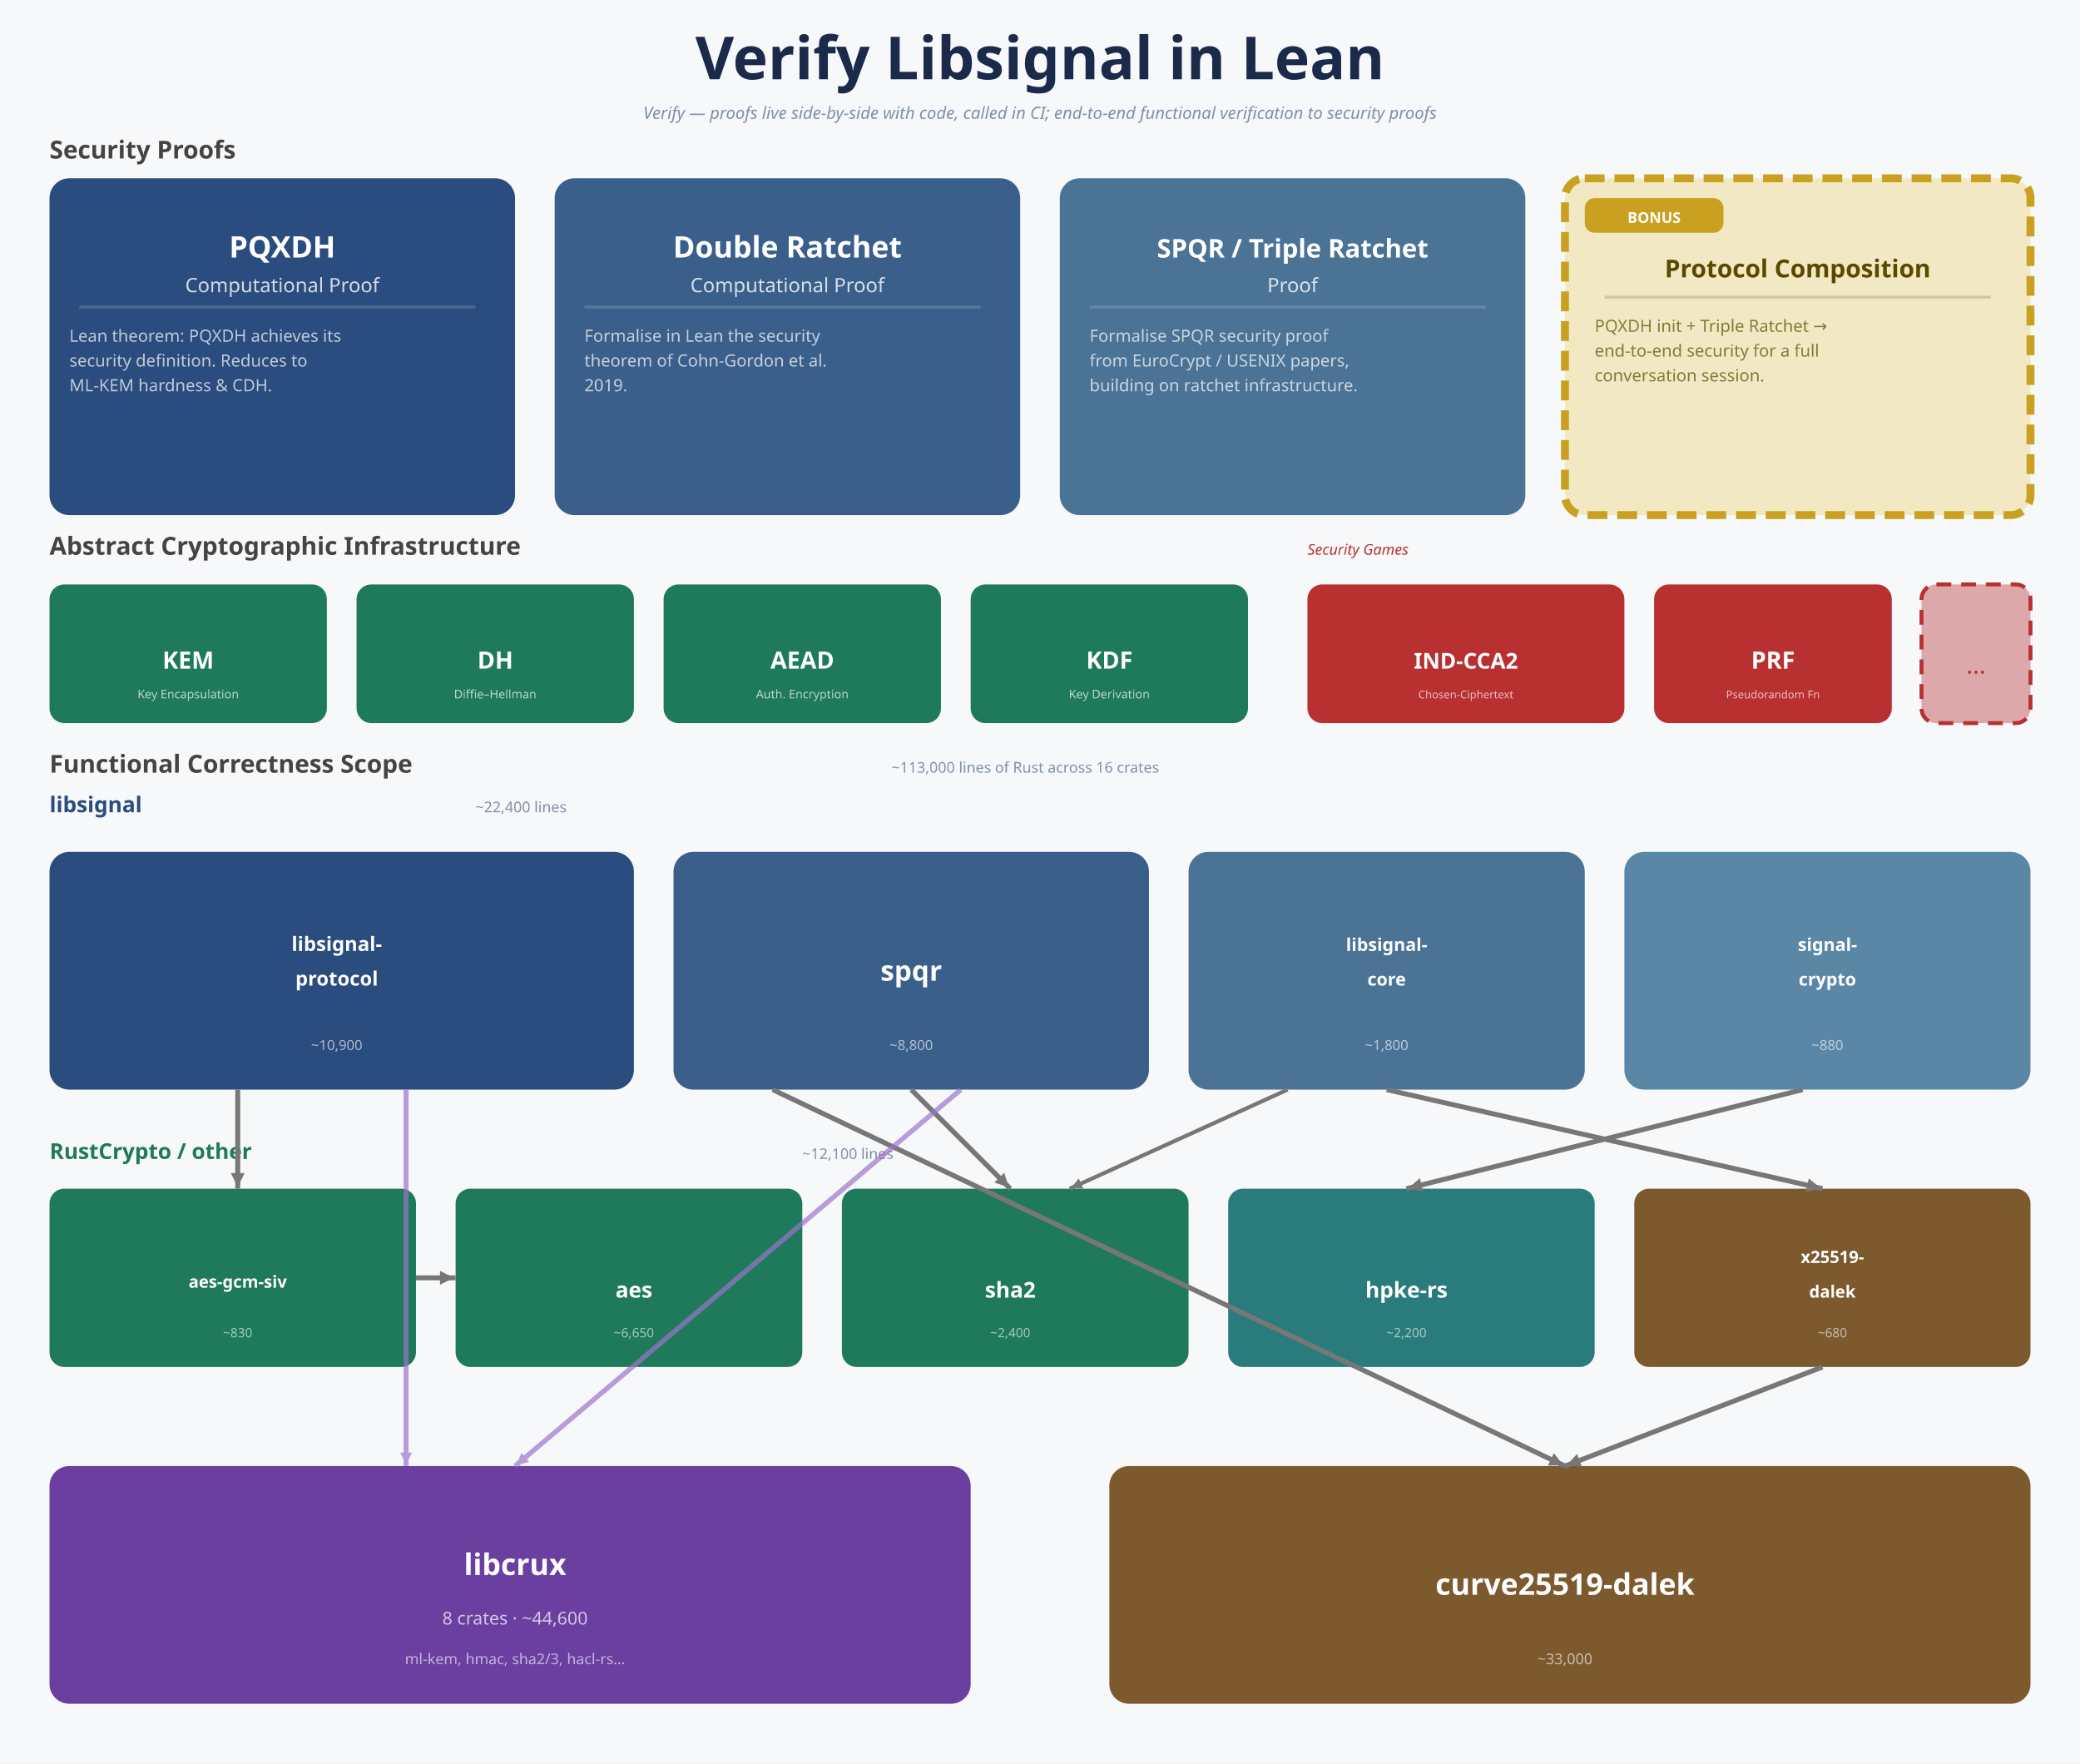
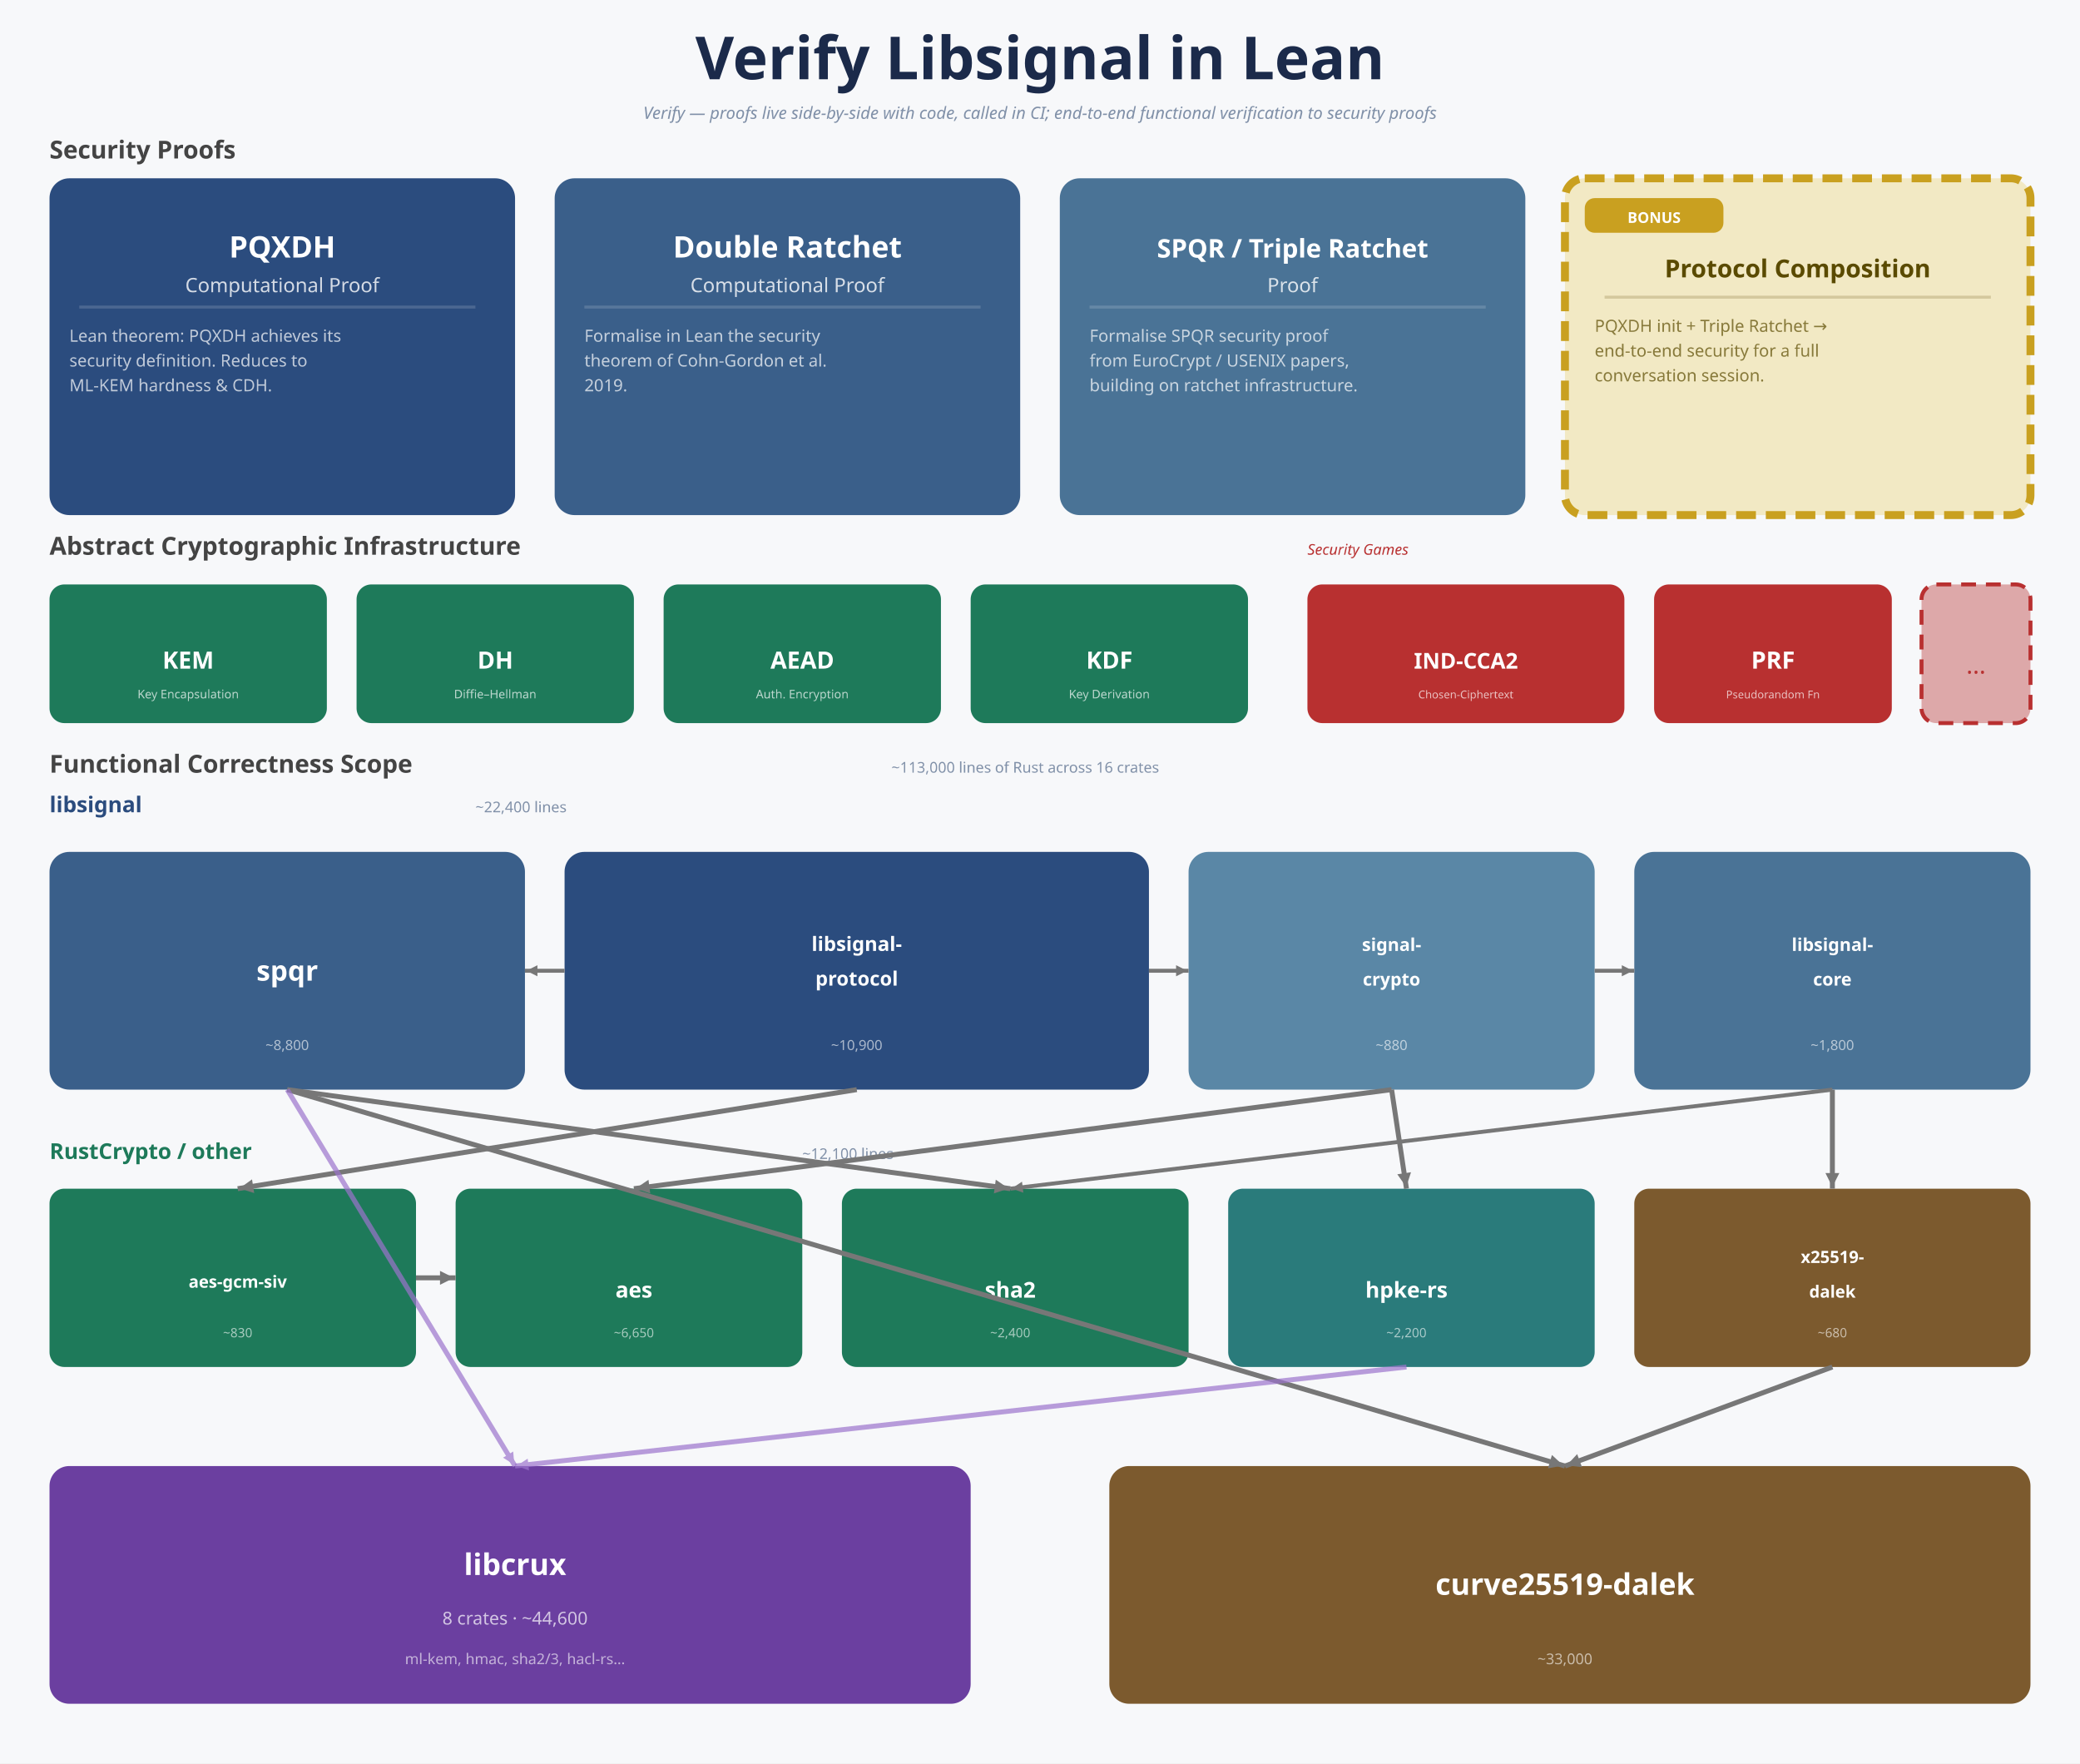
<svg xmlns="http://www.w3.org/2000/svg" viewBox="0 0 210 178" width="210mm" height="178mm">
  <defs>
    <marker id="dep" viewBox="0 0 10 10" refX="9" refY="5" markerWidth="3" markerHeight="3" orient="auto">
      <path d="M 0 1 L 8 5 L 0 9 z" fill="#A07040" />
    </marker>
    <marker id="arr" viewBox="0 0 10 10" refX="9" refY="5" markerWidth="3.5" markerHeight="3.5" orient="auto">
      <path d="M 0 1 L 8 5 L 0 9 z" fill="#777" />
    </marker>
    <marker id="arr-p" viewBox="0 0 10 10" refX="9" refY="5" markerWidth="3" markerHeight="3" orient="auto">
      <path d="M 0 1 L 8 5 L 0 9 z" fill="#9B74CC" />
    </marker>
  </defs>
  <rect width="210" height="178" fill="#F7F8FA" />
  <text x="105" y="8" font-size="6" font-weight="bold" fill="#1B2A4A" text-anchor="middle" font-family="sans-serif">Verify Libsignal in Lean</text>
  <text x="105" y="12" font-size="1.7" fill="#8090A8" text-anchor="middle" font-style="italic" font-family="sans-serif">Verify — proofs live side-by-side with code, called in CI; end-to-end functional verification to security proofs</text>
  <text x="5" y="16" font-size="2.5" font-weight="bold" fill="#444" font-family="sans-serif">Security Proofs</text>
  <rect x="5" y="18" width="47" height="34" rx="2" fill="#2B4C7E" />
  <text x="28.5" y="26" font-size="3" font-weight="bold" fill="white" text-anchor="middle" font-family="sans-serif">PQXDH</text>
  <text x="28.5" y="29.5" font-size="2" fill="white" opacity="0.8" text-anchor="middle" font-family="sans-serif">Computational Proof</text>
  <line x1="8" y1="31" x2="48" y2="31" stroke="white" stroke-opacity="0.15" stroke-width="0.3" />
  <text x="7" y="34.5" font-size="1.7" fill="white" opacity="0.7" font-family="sans-serif">Lean theorem: PQXDH achieves its</text>
  <text x="7" y="37" font-size="1.7" fill="white" opacity="0.7" font-family="sans-serif">security definition. Reduces to</text>
  <text x="7" y="39.5" font-size="1.7" fill="white" opacity="0.7" font-family="sans-serif">ML-KEM hardness &amp; CDH.</text>
  <rect x="56" y="18" width="47" height="34" rx="2" fill="#3A5F8A" />
  <text x="79.5" y="26" font-size="3" font-weight="bold" fill="white" text-anchor="middle" font-family="sans-serif">Double Ratchet</text>
  <text x="79.5" y="29.5" font-size="2" fill="white" opacity="0.8" text-anchor="middle" font-family="sans-serif">Computational Proof</text>
  <line x1="59" y1="31" x2="99" y2="31" stroke="white" stroke-opacity="0.15" stroke-width="0.3" />
  <text x="59" y="34.5" font-size="1.7" fill="white" opacity="0.7" font-family="sans-serif">Formalise in Lean the security</text>
  <text x="59" y="37" font-size="1.7" fill="white" opacity="0.7" font-family="sans-serif">theorem of Cohn-Gordon et al.</text>
  <text x="59" y="39.5" font-size="1.7" fill="white" opacity="0.7" font-family="sans-serif">2019.</text>
  <rect x="107" y="18" width="47" height="34" rx="2" fill="#4A7396" />
  <text x="130.5" y="26" font-size="2.6" font-weight="bold" fill="white" text-anchor="middle" font-family="sans-serif">SPQR / Triple Ratchet</text>
  <text x="130.5" y="29.5" font-size="2" fill="white" opacity="0.8" text-anchor="middle" font-family="sans-serif">Proof</text>
  <line x1="110" y1="31" x2="150" y2="31" stroke="white" stroke-opacity="0.15" stroke-width="0.3" />
  <text x="110" y="34.5" font-size="1.7" fill="white" opacity="0.7" font-family="sans-serif">Formalise SPQR security proof</text>
  <text x="110" y="37" font-size="1.7" fill="white" opacity="0.7" font-family="sans-serif">from EuroCrypt / USENIX papers,</text>
  <text x="110" y="39.5" font-size="1.7" fill="white" opacity="0.7" font-family="sans-serif">building on ratchet infrastructure.</text>
  <rect x="158" y="18" width="47" height="34" rx="2" fill="#E8C547" fill-opacity="0.3" stroke="#C9A020" stroke-width="0.8" stroke-dasharray="2,1" />
  <rect x="160" y="20" width="14" height="3.5" rx="1" fill="#C9A020" />
  <text x="167" y="22.5" font-size="1.5" font-weight="bold" fill="white" text-anchor="middle" font-family="sans-serif">BONUS</text>
  <text x="181.5" y="28" font-size="2.5" font-weight="bold" fill="#5A4A00" text-anchor="middle" font-family="sans-serif">Protocol Composition</text>
  <line x1="162" y1="30" x2="201" y2="30" stroke="#5A4A00" stroke-opacity="0.2" stroke-width="0.3" />
  <text x="161" y="33.5" font-size="1.7" fill="#5A4A00" opacity="0.7" font-family="sans-serif">PQXDH init + Triple Ratchet →</text>
  <text x="161" y="36" font-size="1.7" fill="#5A4A00" opacity="0.7" font-family="sans-serif">end-to-end security for a full</text>
  <text x="161" y="38.5" font-size="1.7" fill="#5A4A00" opacity="0.7" font-family="sans-serif">conversation session.</text>
  <text x="5" y="56" font-size="2.5" font-weight="bold" fill="#444" font-family="sans-serif">Abstract Cryptographic Infrastructure</text>
  <text x="132" y="56" font-size="1.5" fill="#B83030" font-style="italic" font-family="sans-serif">Security Games</text>
  <rect x="5" y="59" width="28" height="14" rx="1.5" fill="#1E7A5A" />
  <text x="19" y="67.5" font-size="2.4" font-weight="bold" fill="white" text-anchor="middle" font-family="sans-serif">KEM</text>
  <text x="19" y="70.5" font-size="1.2" fill="white" opacity="0.7" text-anchor="middle" font-family="sans-serif">Key Encapsulation</text>
  <rect x="36" y="59" width="28" height="14" rx="1.5" fill="#1E7A5A" />
  <text x="50" y="67.5" font-size="2.4" font-weight="bold" fill="white" text-anchor="middle" font-family="sans-serif">DH</text>
  <text x="50" y="70.5" font-size="1.2" fill="white" opacity="0.7" text-anchor="middle" font-family="sans-serif">Diffie–Hellman</text>
  <rect x="67" y="59" width="28" height="14" rx="1.5" fill="#1E7A5A" />
  <text x="81" y="67.5" font-size="2.4" font-weight="bold" fill="white" text-anchor="middle" font-family="sans-serif">AEAD</text>
  <text x="81" y="70.5" font-size="1.2" fill="white" opacity="0.7" text-anchor="middle" font-family="sans-serif">Auth. Encryption</text>
  <rect x="98" y="59" width="28" height="14" rx="1.5" fill="#1E7A5A" />
  <text x="112" y="67.5" font-size="2.4" font-weight="bold" fill="white" text-anchor="middle" font-family="sans-serif">KDF</text>
  <text x="112" y="70.5" font-size="1.2" fill="white" opacity="0.7" text-anchor="middle" font-family="sans-serif">Key Derivation</text>
  <rect x="132" y="59" width="32" height="14" rx="1.5" fill="#B83030" />
  <text x="148" y="67.5" font-size="2.2" font-weight="bold" fill="white" text-anchor="middle" font-family="sans-serif">IND-CCA2</text>
  <text x="148" y="70.5" font-size="1.1" fill="white" opacity="0.7" text-anchor="middle" font-family="sans-serif">Chosen-Ciphertext</text>
  <rect x="167" y="59" width="24" height="14" rx="1.5" fill="#B83030" />
  <text x="179" y="67.5" font-size="2.4" font-weight="bold" fill="white" text-anchor="middle" font-family="sans-serif">PRF</text>
  <text x="179" y="70.5" font-size="1.1" fill="white" opacity="0.7" text-anchor="middle" font-family="sans-serif">Pseudorandom Fn</text>
  <rect x="194" y="59" width="11" height="14" rx="1.5" fill="#B83030" fill-opacity="0.4" stroke="#B83030" stroke-width="0.4" stroke-dasharray="1.5,1" />
  <text x="199.5" y="68" font-size="2.5" fill="#B83030" text-anchor="middle" font-family="sans-serif">…</text>
  <text x="5" y="78" font-size="2.5" font-weight="bold" fill="#444" font-family="sans-serif">Functional Correctness Scope</text>
  <text x="90" y="78" font-size="1.5" fill="#8090A8" font-family="sans-serif">~113,000 lines of Rust across 16 crates</text>
  <text x="5" y="82" font-size="2.2" font-weight="bold" fill="#2B4C7E" font-family="sans-serif">libsignal</text>
  <text x="48" y="82" font-size="1.5" fill="#8090A8" font-family="sans-serif">~22,400 lines</text>
-   <rect x="5" y="86" width="59" height="24" rx="2" fill="#2B4C7E" />
-   <text x="34" y="96" font-size="2" font-weight="bold" fill="white" text-anchor="middle" font-family="sans-serif">libsignal-</text>
-   <text x="34" y="99.5" font-size="2" font-weight="bold" fill="white" text-anchor="middle" font-family="sans-serif">protocol</text>
-   <text x="34" y="106" font-size="1.4" fill="white" opacity="0.6" text-anchor="middle" font-family="sans-serif">~10,900</text>
-   <rect x="68" y="86" width="48" height="24" rx="2" fill="#3A5F8A" />
-   <text x="92" y="99" font-size="2.8" font-weight="bold" fill="white" text-anchor="middle" font-family="sans-serif">spqr</text>
-   <text x="92" y="106" font-size="1.4" fill="white" opacity="0.6" text-anchor="middle" font-family="sans-serif">~8,800</text>
-   <rect x="120" y="86" width="40" height="24" rx="2" fill="#4A7396" />
-   <text x="140" y="96" font-size="1.8" font-weight="bold" fill="white" text-anchor="middle" font-family="sans-serif">libsignal-</text>
-   <text x="140" y="99.5" font-size="1.8" font-weight="bold" fill="white" text-anchor="middle" font-family="sans-serif">core</text>
-   <text x="140" y="106" font-size="1.4" fill="white" opacity="0.6" text-anchor="middle" font-family="sans-serif">~1,800</text>
-   <rect x="164" y="86" width="41" height="24" rx="2" fill="#5A87A6" />
-   <text x="184.5" y="96" font-size="1.8" font-weight="bold" fill="white" text-anchor="middle" font-family="sans-serif">signal-</text>
-   <text x="184.5" y="99.5" font-size="1.8" font-weight="bold" fill="white" text-anchor="middle" font-family="sans-serif">crypto</text>
-   <text x="184.5" y="106" font-size="1.4" fill="white" opacity="0.6" text-anchor="middle" font-family="sans-serif">~880</text>
+   <rect x="5" y="86" width="48" height="24" rx="2" fill="#3A5F8A" />
+   <text x="29" y="99" font-size="2.8" font-weight="bold" fill="white" text-anchor="middle" font-family="sans-serif">spqr</text>
+   <text x="29" y="106" font-size="1.4" fill="white" opacity="0.6" text-anchor="middle" font-family="sans-serif">~8,800</text>
+   <rect x="57" y="86" width="59" height="24" rx="2" fill="#2B4C7E" />
+   <text x="86.5" y="96" font-size="2" font-weight="bold" fill="white" text-anchor="middle" font-family="sans-serif">libsignal-</text>
+   <text x="86.5" y="99.5" font-size="2" font-weight="bold" fill="white" text-anchor="middle" font-family="sans-serif">protocol</text>
+   <text x="86.5" y="106" font-size="1.4" fill="white" opacity="0.6" text-anchor="middle" font-family="sans-serif">~10,900</text>
+   <rect x="120" y="86" width="41" height="24" rx="2" fill="#5A87A6" />
+   <text x="140.5" y="96" font-size="1.8" font-weight="bold" fill="white" text-anchor="middle" font-family="sans-serif">signal-</text>
+   <text x="140.5" y="99.5" font-size="1.8" font-weight="bold" fill="white" text-anchor="middle" font-family="sans-serif">crypto</text>
+   <text x="140.5" y="106" font-size="1.4" fill="white" opacity="0.6" text-anchor="middle" font-family="sans-serif">~880</text>
+   <rect x="165" y="86" width="40" height="24" rx="2" fill="#4A7396" />
+   <text x="185" y="96" font-size="1.8" font-weight="bold" fill="white" text-anchor="middle" font-family="sans-serif">libsignal-</text>
+   <text x="185" y="99.5" font-size="1.8" font-weight="bold" fill="white" text-anchor="middle" font-family="sans-serif">core</text>
+   <text x="185" y="106" font-size="1.4" fill="white" opacity="0.6" text-anchor="middle" font-family="sans-serif">~1,800</text>
  <text x="5" y="117" font-size="2.2" font-weight="bold" fill="#1E7A5A" font-family="sans-serif">RustCrypto / other</text>
  <text x="81" y="117" font-size="1.5" fill="#8090A8" font-family="sans-serif">~12,100 lines</text>
  <rect x="5" y="120" width="37" height="18" rx="1.5" fill="#1E7A5A" />
  <text x="24" y="130" font-size="1.7" font-weight="bold" fill="white" text-anchor="middle" font-family="sans-serif">aes-gcm-siv</text>
  <text x="24" y="135" font-size="1.3" fill="white" opacity="0.6" text-anchor="middle" font-family="sans-serif">~830</text>
  <rect x="46" y="120" width="35" height="18" rx="1.5" fill="#1E7A5A" />
  <text x="64" y="131" font-size="2.2" font-weight="bold" fill="white" text-anchor="middle" font-family="sans-serif">aes</text>
  <text x="64" y="135" font-size="1.3" fill="white" opacity="0.6" text-anchor="middle" font-family="sans-serif">~6,650</text>
  <rect x="85" y="120" width="35" height="18" rx="1.5" fill="#1E7A5A" />
  <text x="102" y="131" font-size="2.2" font-weight="bold" fill="white" text-anchor="middle" font-family="sans-serif">sha2</text>
  <text x="102" y="135" font-size="1.3" fill="white" opacity="0.6" text-anchor="middle" font-family="sans-serif">~2,400</text>
  <rect x="124" y="120" width="37" height="18" rx="1.5" fill="#2A7B7B" />
  <text x="142" y="131" font-size="2.2" font-weight="bold" fill="white" text-anchor="middle" font-family="sans-serif">hpke-rs</text>
  <text x="142" y="135" font-size="1.3" fill="white" opacity="0.6" text-anchor="middle" font-family="sans-serif">~2,200</text>
  <rect x="165" y="120" width="40" height="18" rx="1.5" fill="#7C5A2E" />
  <text x="185" y="127.5" font-size="1.7" font-weight="bold" fill="white" text-anchor="middle" font-family="sans-serif">x25519-</text>
  <text x="185" y="131" font-size="1.7" font-weight="bold" fill="white" text-anchor="middle" font-family="sans-serif">dalek</text>
  <text x="185" y="135" font-size="1.3" fill="white" opacity="0.6" text-anchor="middle" font-family="sans-serif">~680</text>
  <rect x="5" y="148" width="93" height="24" rx="2" fill="#6B3FA0" />
  <text x="52" y="159" font-size="3" font-weight="bold" fill="white" text-anchor="middle" font-family="sans-serif">libcrux</text>
  <text x="52" y="164" font-size="1.8" fill="white" opacity="0.7" text-anchor="middle" font-family="sans-serif">8 crates · ~44,600</text>
  <text x="52" y="168" font-size="1.5" fill="white" opacity="0.6" text-anchor="middle" font-family="sans-serif">ml-kem, hmac, sha2/3, hacl-rs…</text>
  <rect x="112" y="148" width="93" height="24" rx="2" fill="#7C5A2E" />
  <text x="158" y="161" font-size="3" font-weight="bold" fill="white" text-anchor="middle" font-family="sans-serif">curve25519-dalek</text>
  <text x="158" y="168" font-size="1.5" fill="white" opacity="0.6" text-anchor="middle" font-family="sans-serif">~33,000</text>
-   <line x1="24" y1="110" x2="24" y2="120" stroke="#777" stroke-width="0.5" marker-end="url(#arr)" />
-   <line x1="92" y1="110" x2="102" y2="120" stroke="#777" stroke-width="0.5" marker-end="url(#arr)" />
-   <line x1="182" y1="110" x2="142" y2="120" stroke="#777" stroke-width="0.5" marker-end="url(#arr)" />
-   <line x1="140" y1="110" x2="184" y2="120" stroke="#777" stroke-width="0.5" marker-end="url(#arr)" />
-   <line x1="130" y1="110" x2="108" y2="120" stroke="#777" stroke-width="0.4" marker-end="url(#arr)" />
+   <line x1="57" y1="98" x2="53" y2="98" stroke="#777" stroke-width="0.4" marker-end="url(#arr)" />
+   <line x1="116" y1="98" x2="120" y2="98" stroke="#777" stroke-width="0.4" marker-end="url(#arr)" />
+   <line x1="161" y1="98" x2="165" y2="98" stroke="#777" stroke-width="0.4" marker-end="url(#arr)" />
+   <line x1="86.5" y1="110" x2="24" y2="120" stroke="#777" stroke-width="0.5" marker-end="url(#arr)" />
+   <line x1="29" y1="110" x2="102" y2="120" stroke="#777" stroke-width="0.5" marker-end="url(#arr)" />
+   <line x1="140.5" y1="110" x2="142" y2="120" stroke="#777" stroke-width="0.5" marker-end="url(#arr)" />
+   <line x1="140.5" y1="110" x2="64" y2="120" stroke="#777" stroke-width="0.5" marker-end="url(#arr)" />
+   <line x1="185" y1="110" x2="185" y2="120" stroke="#777" stroke-width="0.5" marker-end="url(#arr)" />
+   <line x1="185" y1="110" x2="102" y2="120" stroke="#777" stroke-width="0.4" marker-end="url(#arr)" />
  <line x1="42" y1="129" x2="46" y2="129" stroke="#777" stroke-width="0.5" marker-end="url(#arr)" />
-   <line x1="78" y1="110" x2="158" y2="148" stroke="#777" stroke-width="0.5" marker-end="url(#arr)" />
-   <line x1="184" y1="138" x2="158" y2="148" stroke="#777" stroke-width="0.5" marker-end="url(#arr)" />
-   <line x1="41" y1="110" x2="41" y2="148" stroke="#9B74CC" stroke-width="0.5" opacity="0.7" marker-end="url(#arr-p)" />
-   <line x1="97" y1="110" x2="52" y2="148" stroke="#9B74CC" stroke-width="0.5" opacity="0.7" marker-end="url(#arr-p)" />
+   <line x1="29" y1="110" x2="158" y2="148" stroke="#777" stroke-width="0.5" marker-end="url(#arr)" />
+   <line x1="185" y1="138" x2="158" y2="148" stroke="#777" stroke-width="0.5" marker-end="url(#arr)" />
+   <line x1="29" y1="110" x2="52" y2="148" stroke="#9B74CC" stroke-width="0.5" opacity="0.7" marker-end="url(#arr-p)" />
+   <line x1="142" y1="138" x2="52" y2="148" stroke="#9B74CC" stroke-width="0.5" opacity="0.7" marker-end="url(#arr-p)" />
</svg>
